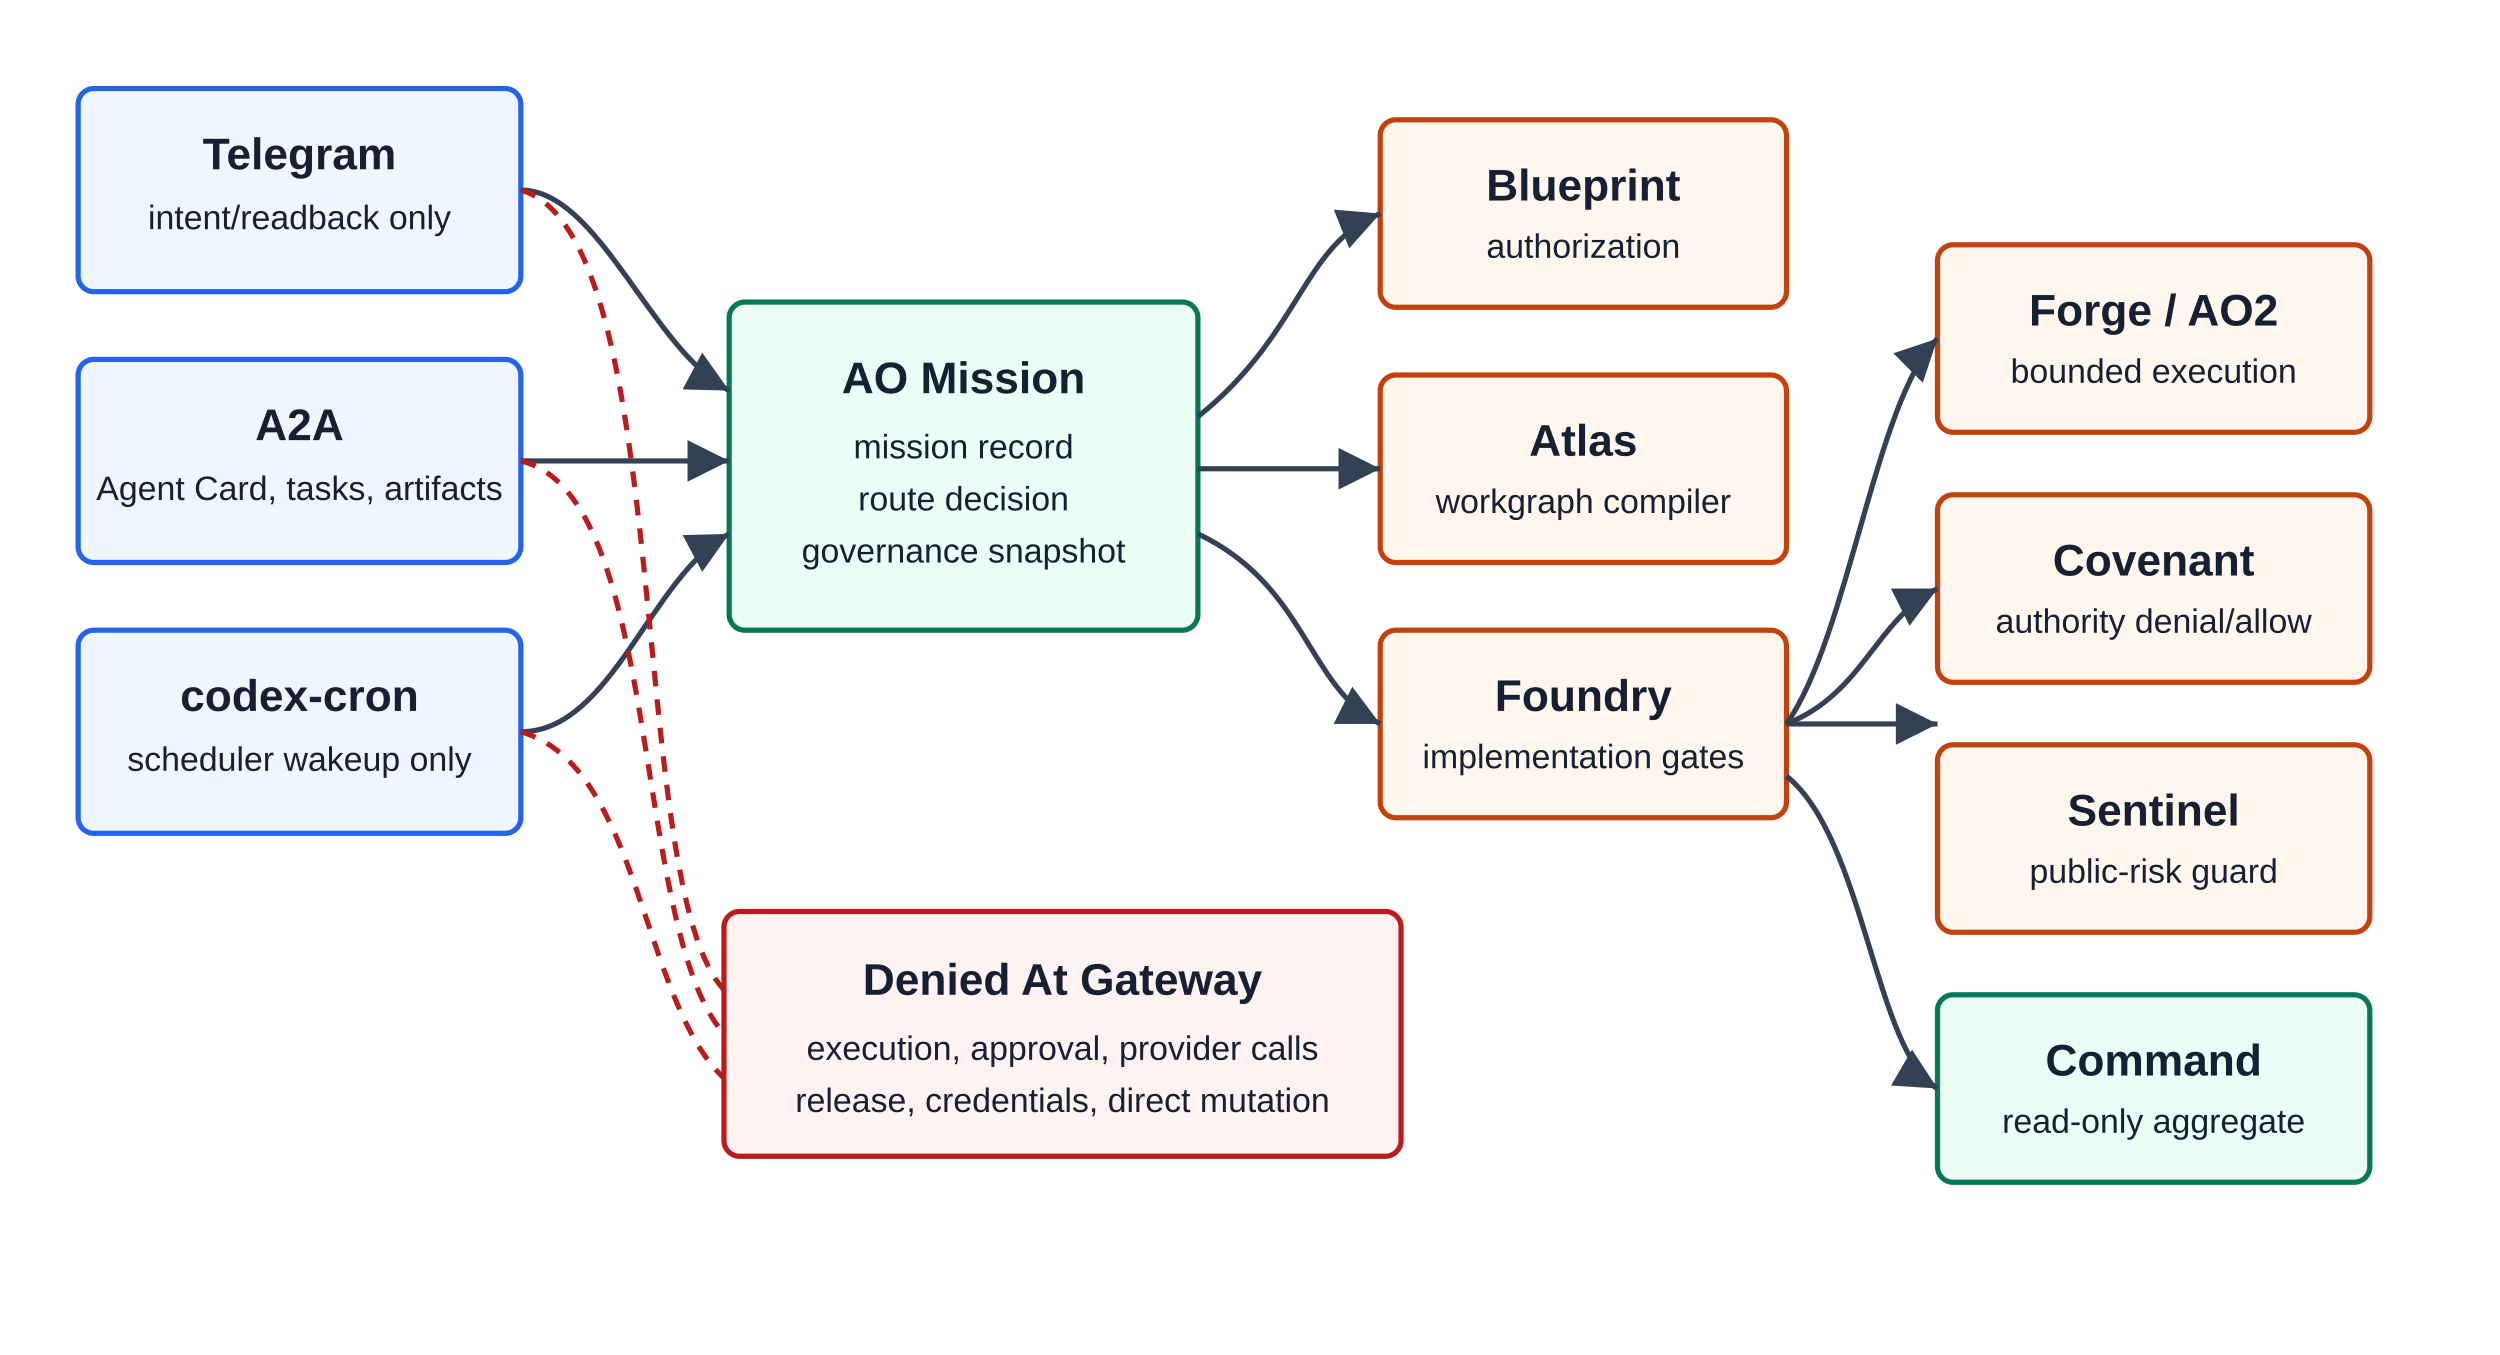
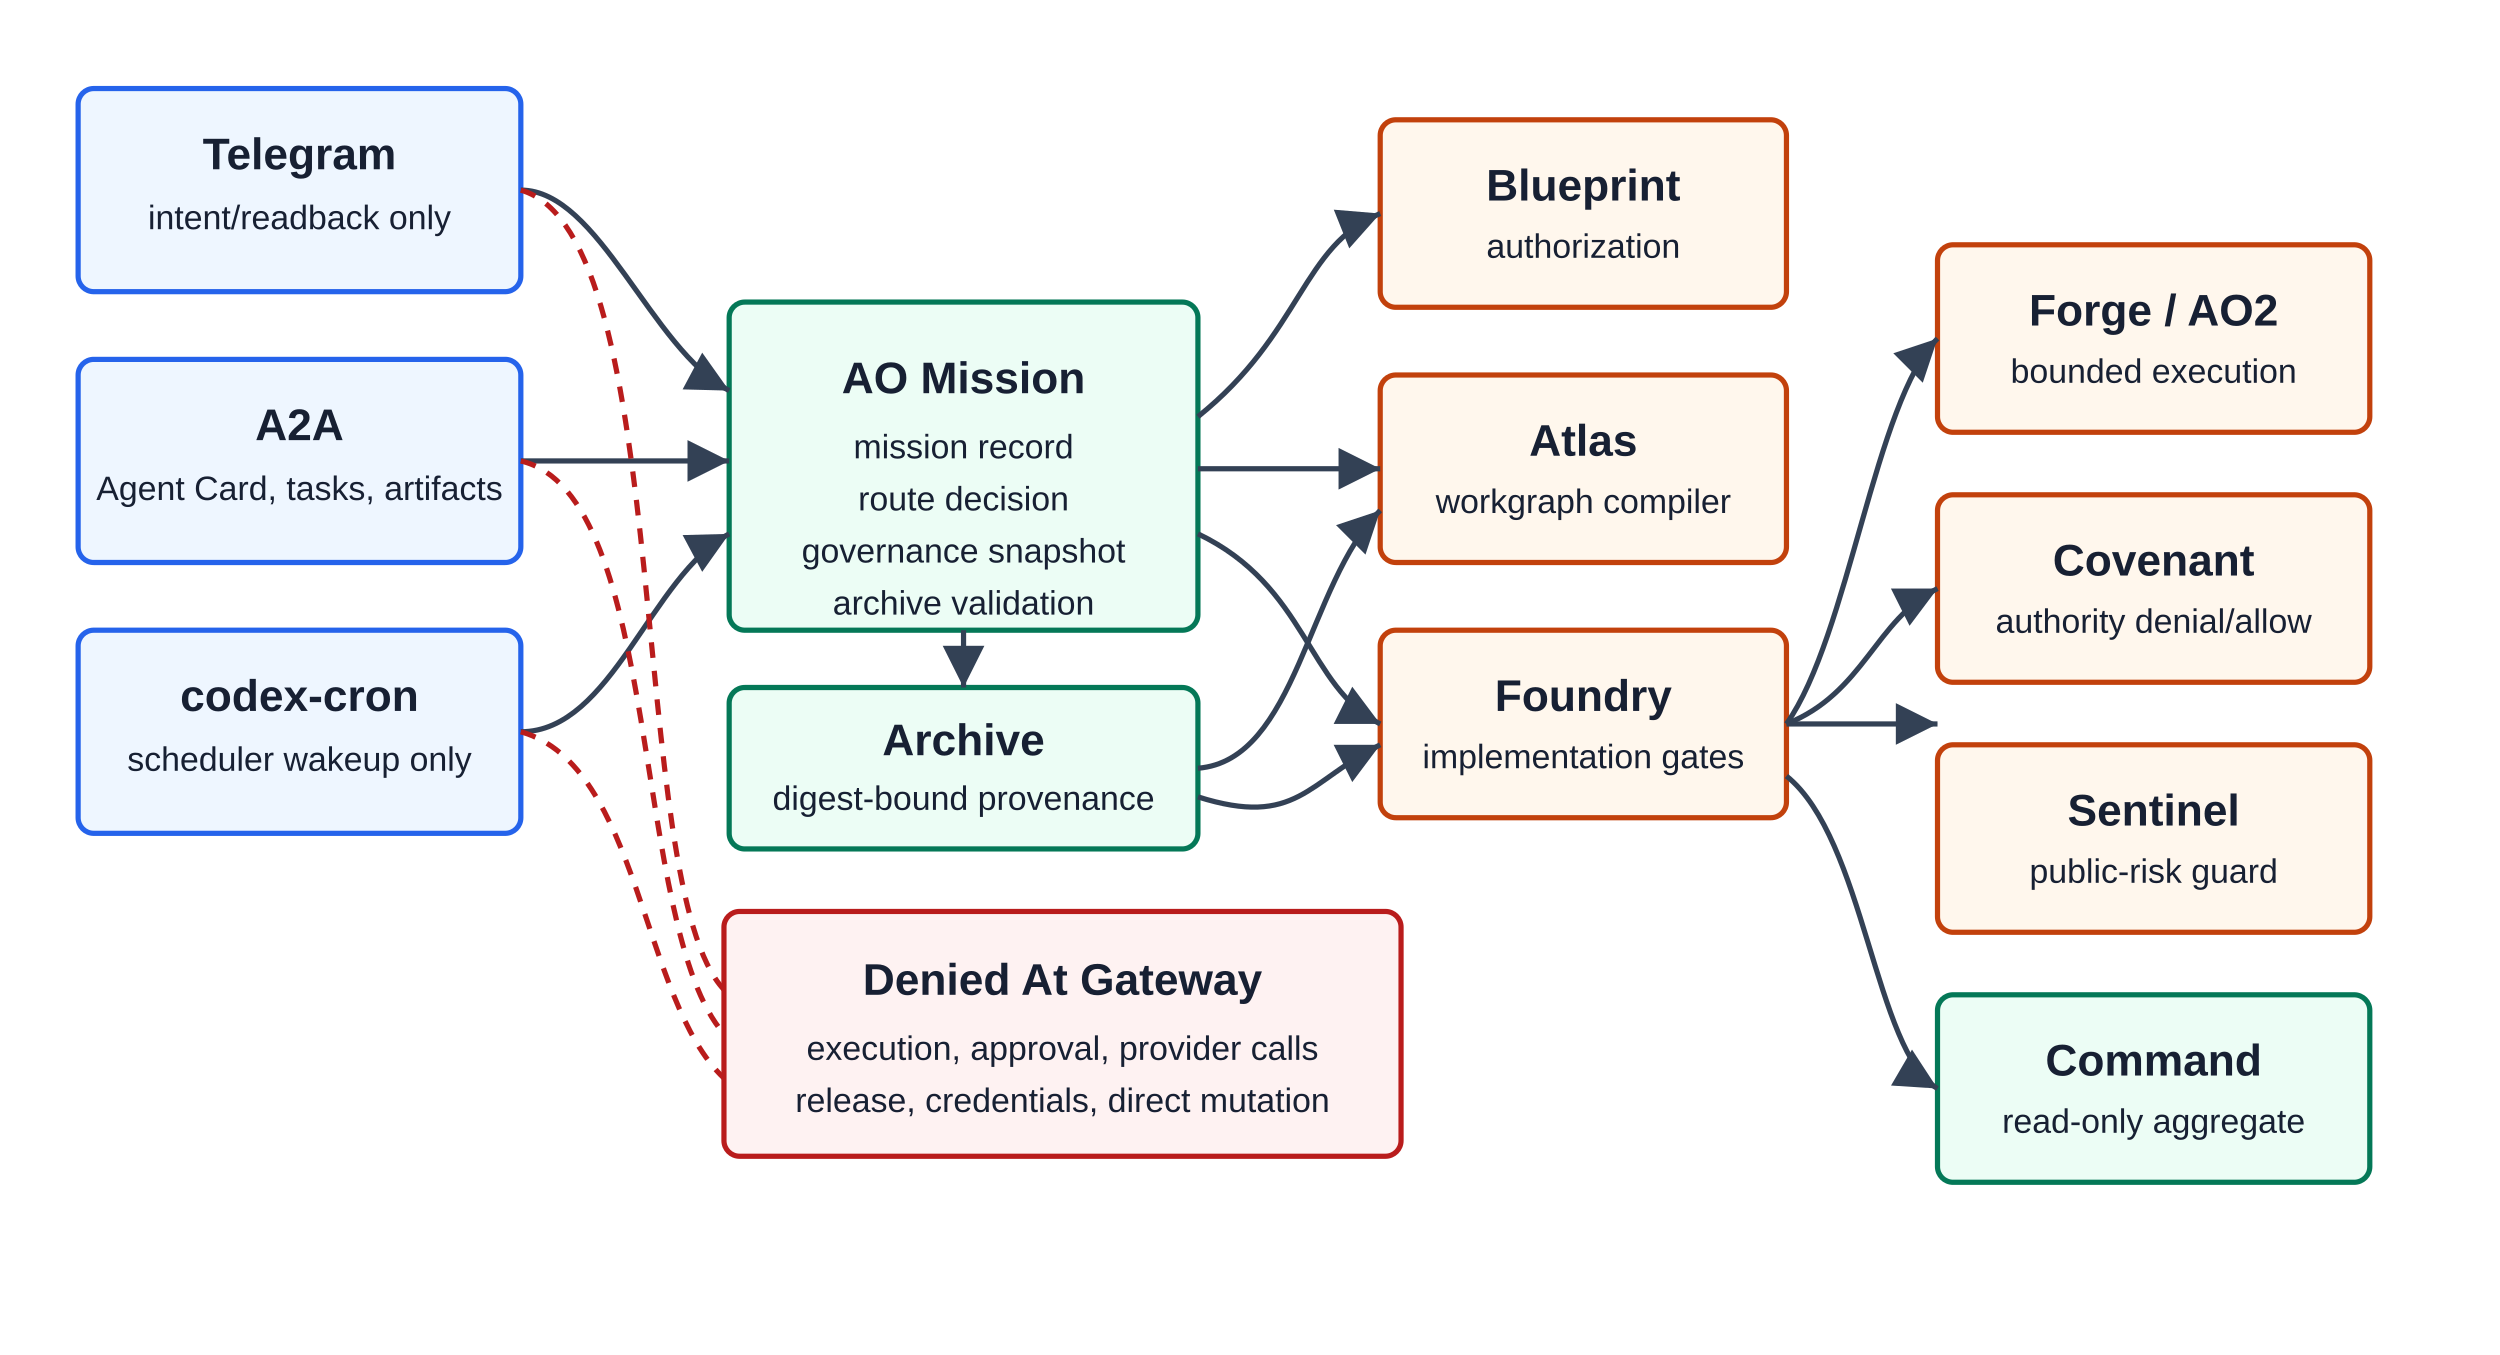
<svg xmlns="http://www.w3.org/2000/svg" width="960" height="520" viewBox="0 0 960 520" role="img" aria-labelledby="title desc">
  <defs>
    <style>
      text { font-family: Arial, sans-serif; fill: #172033; }
      .box { fill: #f8fafc; stroke: #334155; stroke-width: 2; rx: 6; }
      .input { fill: #eef6ff; stroke: #2563eb; }
      .gate { fill: #fff7ed; stroke: #c2410c; }
      .read { fill: #ecfdf5; stroke: #047857; }
      .deny { fill: #fef2f2; stroke: #b91c1c; }
      .label { font-size: 17px; font-weight: 700; }
      .small { font-size: 13px; }
      .arrow { stroke: #334155; stroke-width: 2; marker-end: url(#arrow); fill: none; }
      .stop { stroke: #b91c1c; stroke-width: 2; stroke-dasharray: 6 5; fill: none; }
    </style>
    <marker id="arrow" markerWidth="12" markerHeight="12" refX="10" refY="6" orient="auto">
      <path d="M2,2 L10,6 L2,10 Z" fill="#334155" />
    </marker>
  </defs>
  <rect x="30" y="34" width="170" height="78" class="box input" />
  <text x="115" y="65" text-anchor="middle" class="label">Telegram</text>
  <text x="115" y="88" text-anchor="middle" class="small">intent/readback only</text>
  <rect x="30" y="138" width="170" height="78" class="box input" />
  <text x="115" y="169" text-anchor="middle" class="label">A2A</text>
  <text x="115" y="192" text-anchor="middle" class="small">Agent Card, tasks, artifacts</text>
  <rect x="30" y="242" width="170" height="78" class="box input" />
  <text x="115" y="273" text-anchor="middle" class="label">codex-cron</text>
  <text x="115" y="296" text-anchor="middle" class="small">scheduler wakeup only</text>
  <rect x="280" y="116" width="180" height="126" class="box read" />
  <text x="370" y="151" text-anchor="middle" class="label">AO Mission</text>
  <text x="370" y="176" text-anchor="middle" class="small">mission record</text>
  <text x="370" y="196" text-anchor="middle" class="small">route decision</text>
  <text x="370" y="216" text-anchor="middle" class="small">governance snapshot</text>
+   <text x="370" y="236" text-anchor="middle" class="small">archive validation</text>
+   <rect x="280" y="264" width="180" height="62" class="box read" />
+   <text x="370" y="290" text-anchor="middle" class="label">Archive</text>
+   <text x="370" y="311" text-anchor="middle" class="small">digest-bound provenance</text>
  <rect x="530" y="46" width="156" height="72" class="box gate" />
  <text x="608" y="77" text-anchor="middle" class="label">Blueprint</text>
  <text x="608" y="99" text-anchor="middle" class="small">authorization</text>
  <rect x="530" y="144" width="156" height="72" class="box gate" />
  <text x="608" y="175" text-anchor="middle" class="label">Atlas</text>
  <text x="608" y="197" text-anchor="middle" class="small">workgraph compiler</text>
  <rect x="530" y="242" width="156" height="72" class="box gate" />
  <text x="608" y="273" text-anchor="middle" class="label">Foundry</text>
  <text x="608" y="295" text-anchor="middle" class="small">implementation gates</text>
  <rect x="744" y="94" width="166" height="72" class="box gate" />
  <text x="827" y="125" text-anchor="middle" class="label">Forge / AO2</text>
  <text x="827" y="147" text-anchor="middle" class="small">bounded execution</text>
  <rect x="744" y="190" width="166" height="72" class="box gate" />
  <text x="827" y="221" text-anchor="middle" class="label">Covenant</text>
  <text x="827" y="243" text-anchor="middle" class="small">authority denial/allow</text>
  <rect x="744" y="286" width="166" height="72" class="box gate" />
  <text x="827" y="317" text-anchor="middle" class="label">Sentinel</text>
  <text x="827" y="339" text-anchor="middle" class="small">public-risk guard</text>
  <rect x="744" y="382" width="166" height="72" class="box read" />
  <text x="827" y="413" text-anchor="middle" class="label">Command</text>
  <text x="827" y="435" text-anchor="middle" class="small">read-only aggregate</text>
  <rect x="278" y="350" width="260" height="94" class="box deny" />
  <text x="408" y="382" text-anchor="middle" class="label">Denied At Gateway</text>
  <text x="408" y="407" text-anchor="middle" class="small">execution, approval, provider calls</text>
  <text x="408" y="427" text-anchor="middle" class="small">release, credentials, direct mutation</text>
  <path d="M200 73 C230 73 250 134 280 150" class="arrow" />
  <path d="M200 177 H280" class="arrow" />
  <path d="M200 281 C235 281 250 221 280 205" class="arrow" />
+   <path d="M370 242 V264" class="arrow" />
+   <path d="M460 295 C498 292 502 224 530 196" class="arrow" />
+   <path d="M460 306 C498 318 502 300 530 286" class="arrow" />
  <path d="M460 160 C500 128 500 94 530 82" class="arrow" />
  <path d="M460 180 H530" class="arrow" />
  <path d="M460 205 C502 225 502 264 530 278" class="arrow" />
  <path d="M686 278 C710 244 720 154 744 130" class="arrow" />
  <path d="M686 278 C716 266 720 238 744 226" class="arrow" />
  <path d="M686 278 H744" class="arrow" />
  <path d="M686 298 C716 322 720 404 744 418" class="arrow" />
  <path d="M200 73 C260 90 240 340 278 380" class="stop" />
  <path d="M200 177 C255 190 242 356 278 397" class="stop" />
  <path d="M200 281 C246 294 246 384 278 414" class="stop" />
</svg>
